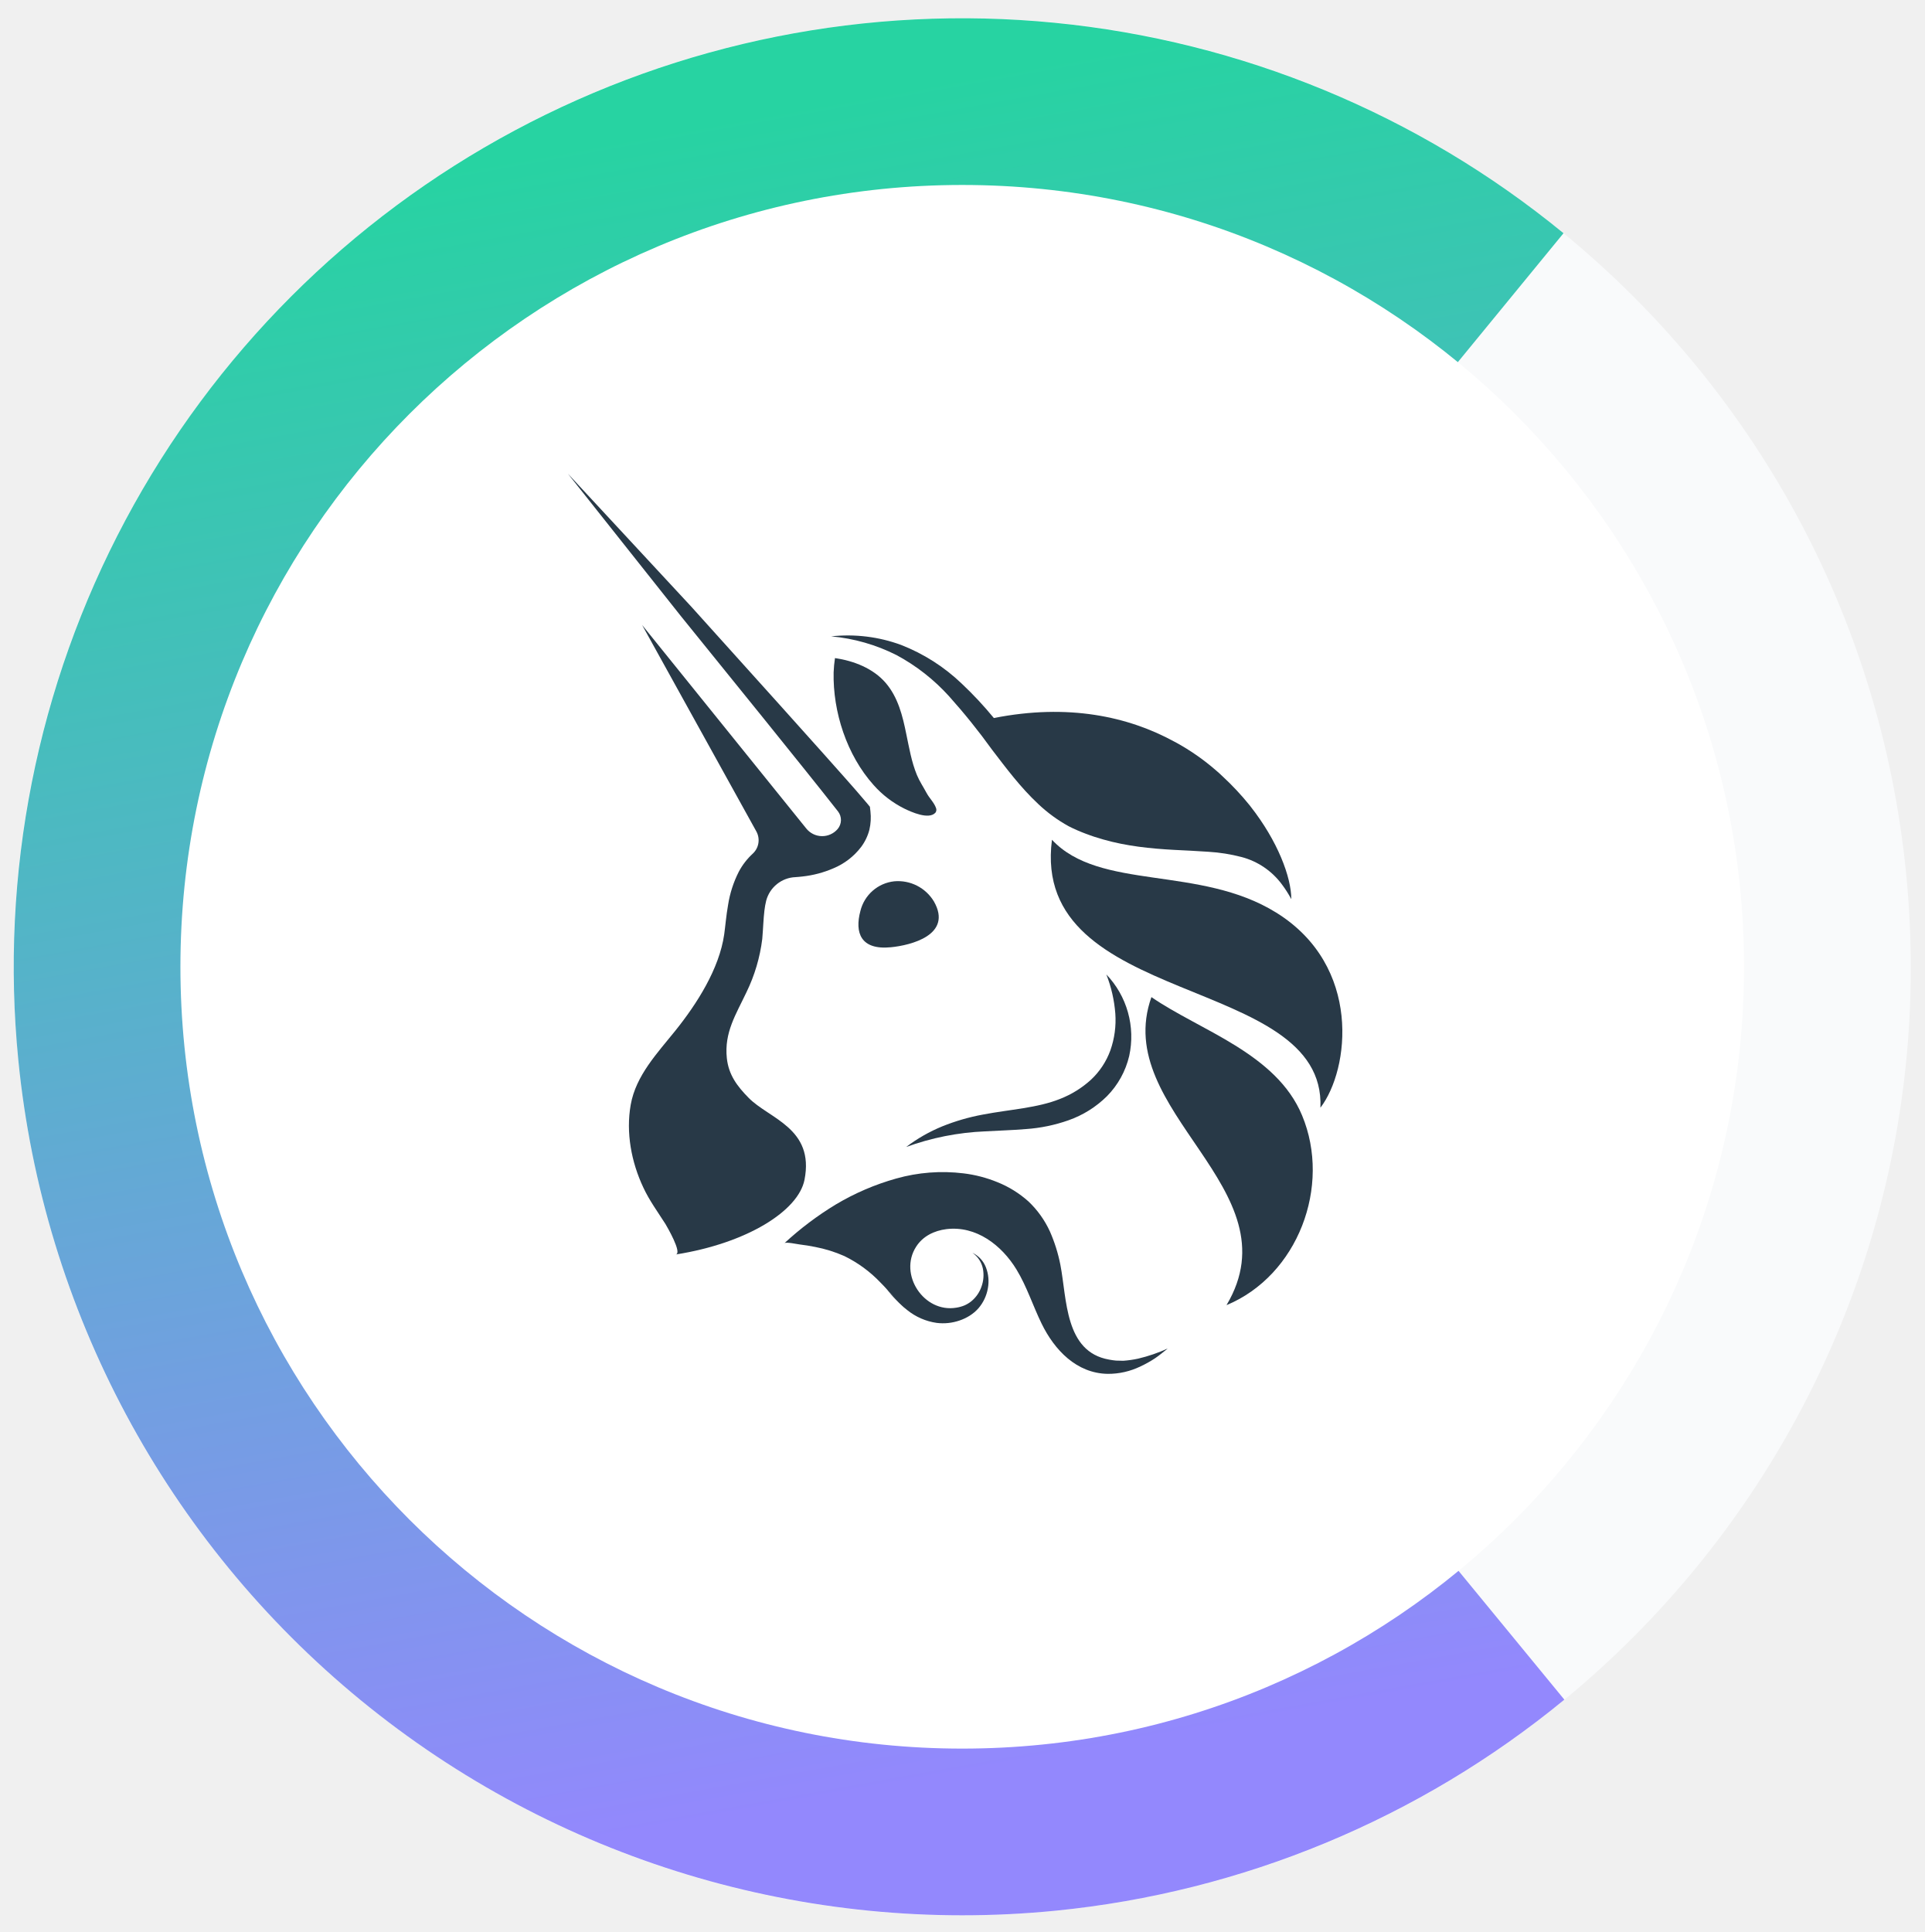
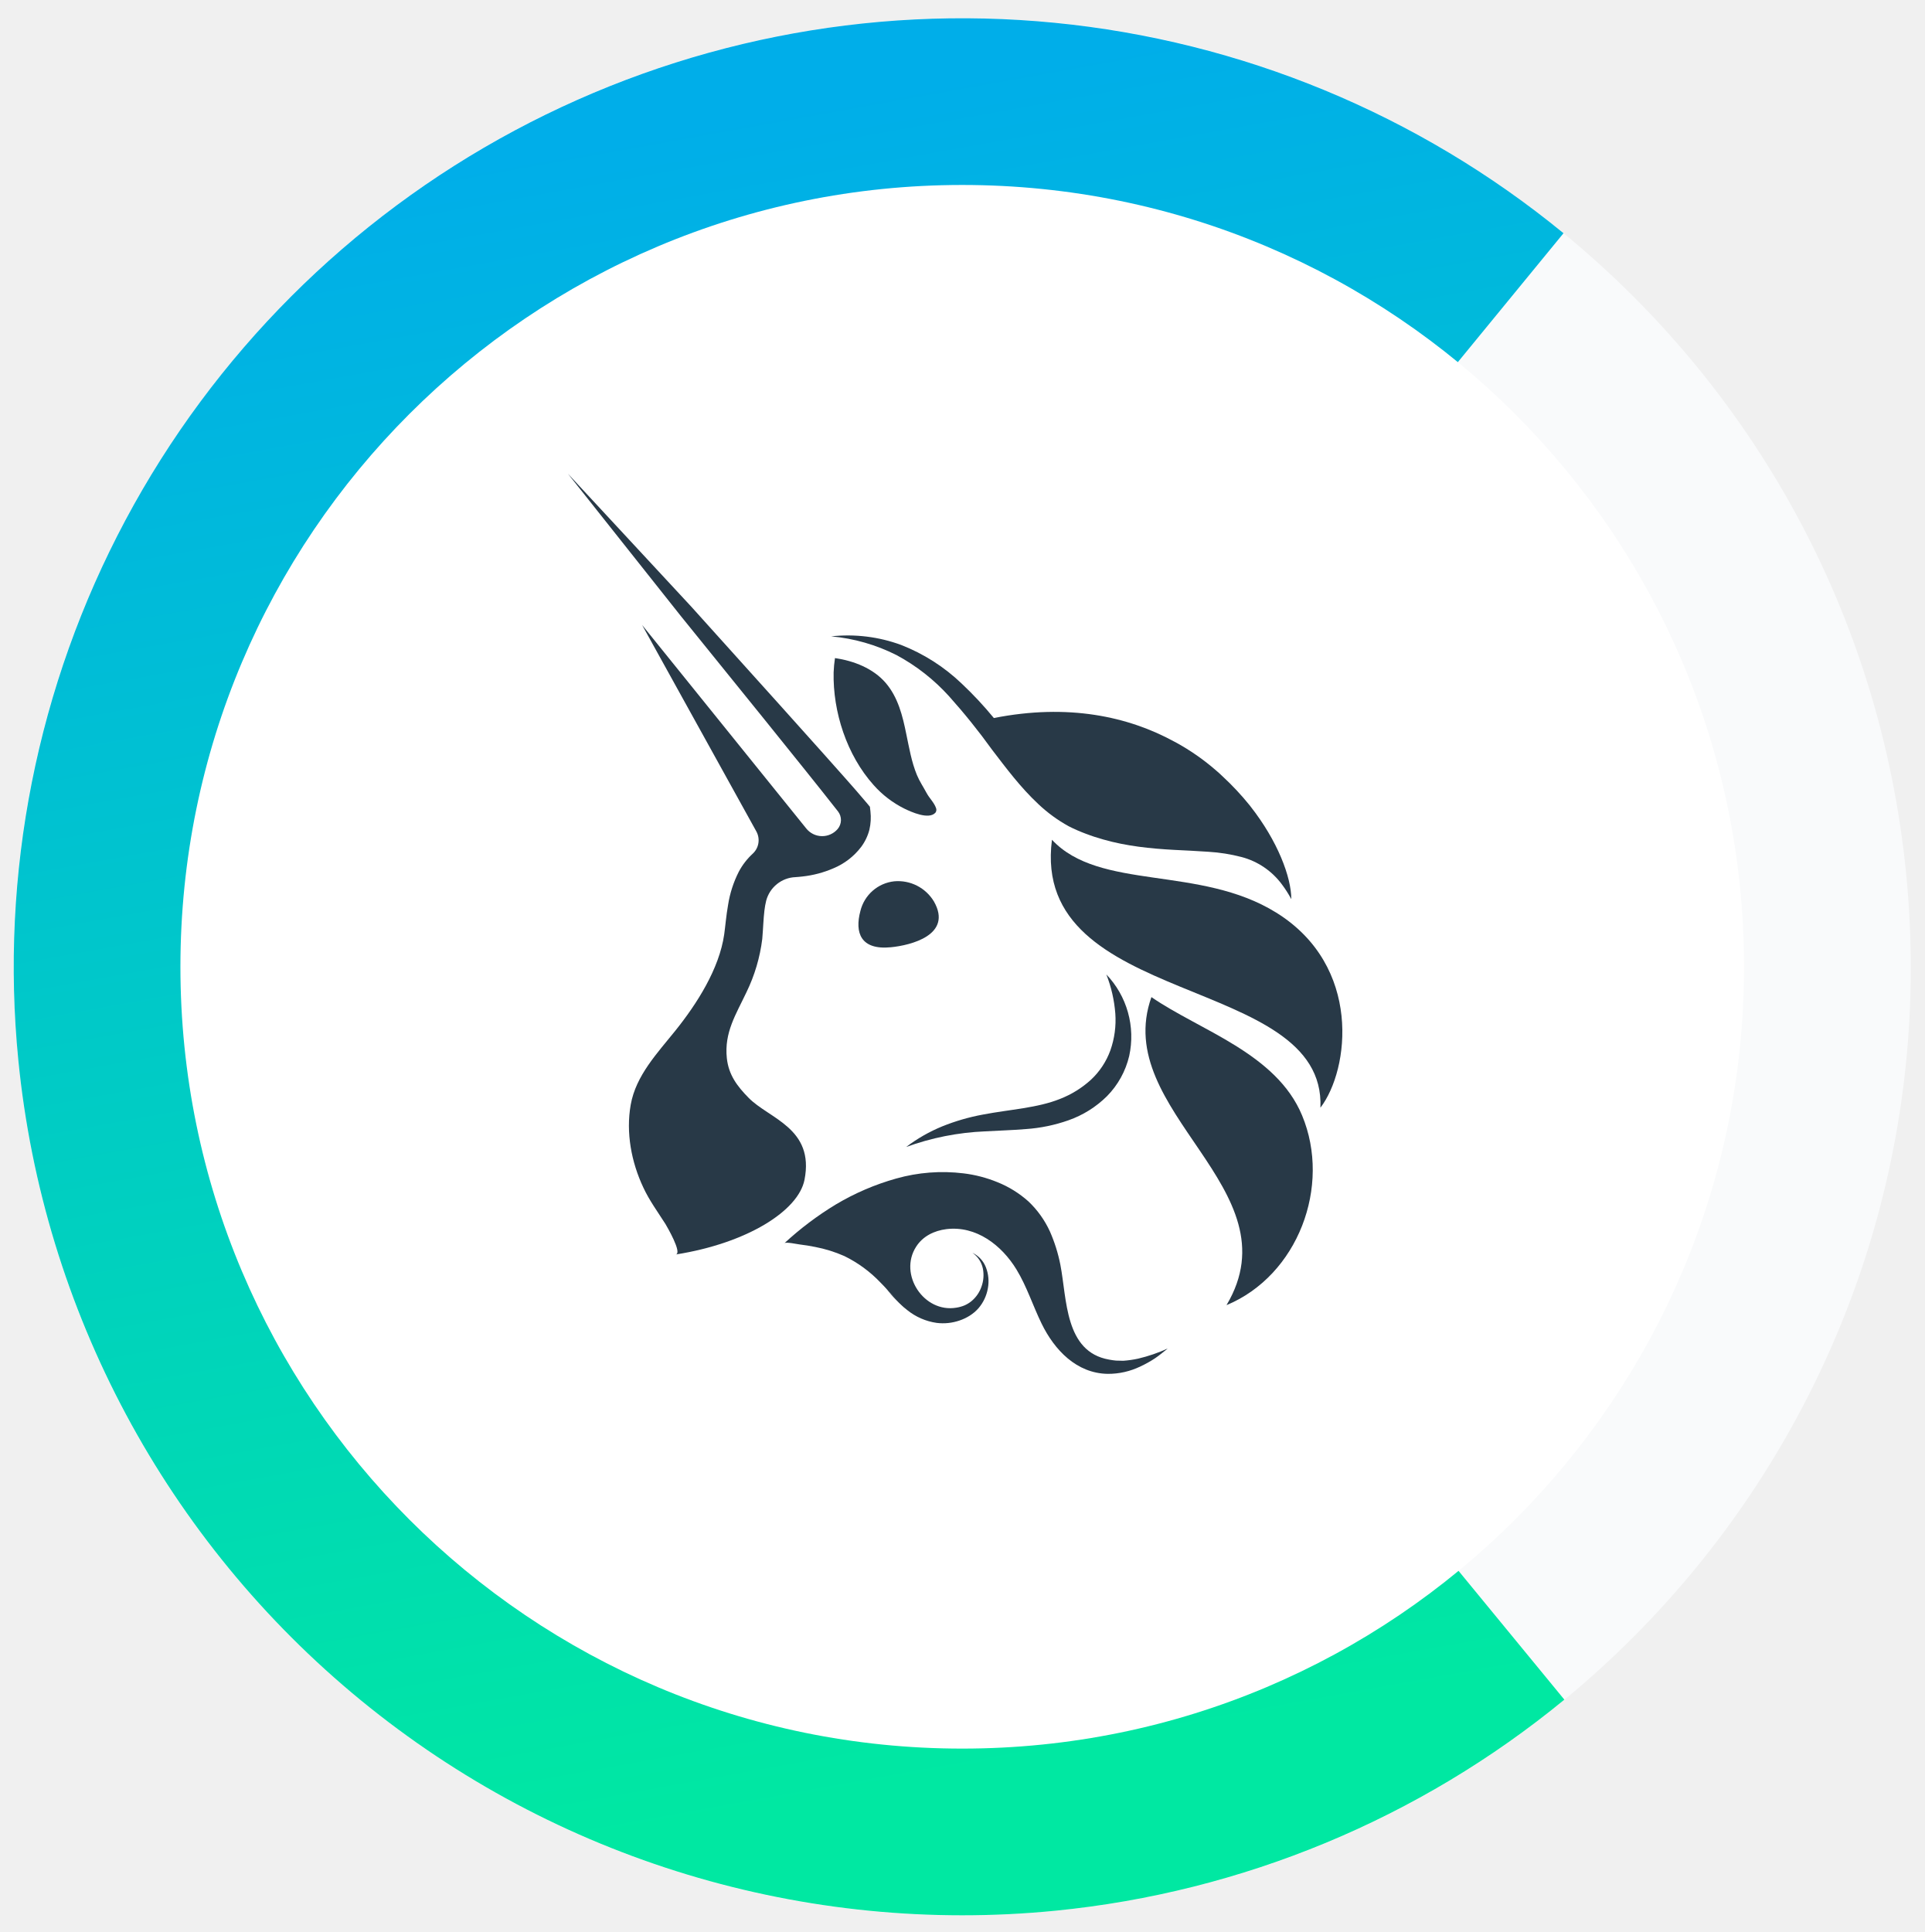
<svg xmlns="http://www.w3.org/2000/svg" width="256" height="257" viewBox="0 0 256 257" fill="none">
  <g clip-path="url(#clip0)">
    <circle cx="128" cy="128.604" r="126.175" transform="rotate(-5.6583 128 128.604)" fill="#F9FAFB" />
    <path d="M208.101 226.092C188.82 241.934 165.274 251.703 140.44 254.164C107.14 257.463 73.892 247.399 48.012 226.185C22.132 204.971 5.74 174.345 2.44 141.044C-0.02 116.211 4.939 91.206 16.689 69.191C28.44 47.175 46.456 29.139 68.457 17.363C90.459 5.586 115.458 0.598 140.294 3.03C165.131 5.462 188.688 15.203 207.988 31.023L182.537 62.072C169.378 51.285 153.316 44.643 136.382 42.985C119.449 41.327 102.404 44.728 87.403 52.758C72.401 60.787 60.118 73.085 52.106 88.095C44.094 103.105 40.714 120.154 42.391 137.086C44.641 159.791 55.818 180.672 73.463 195.136C91.109 209.6 113.777 216.463 136.482 214.213C153.414 212.535 169.468 205.875 182.614 195.073L208.101 226.092Z" fill="url(#paint0_linear)" />
    <path d="M128 232.604C185.438 232.604 232 186.042 232 128.604C232 71.166 185.438 24.604 128 24.604C70.562 24.604 24 71.166 24 128.604C24 186.042 70.562 232.604 128 232.604Z" fill="white" />
    <path d="M124.246 119.931C126.759 124.376 121.138 125.754 118.5 126.007C114.503 126.397 113.675 124.083 114.456 121.176C114.712 120.135 115.281 119.198 116.085 118.493C116.889 117.788 117.89 117.349 118.951 117.234C119.997 117.138 121.048 117.34 121.985 117.817C122.922 118.294 123.705 119.027 124.246 119.931Z" fill="#283947" />
    <path d="M139.938 111.707C137.016 134.155 176.401 129.483 175.651 147.349C179.536 142.276 181.206 128.492 169.769 121.397C159.579 115.071 146.301 118.533 139.938 111.707Z" fill="#283947" />
    <path d="M162.624 103.236C162.367 102.998 162.103 102.763 161.846 102.529C162.106 102.767 162.367 103.017 162.624 103.236Z" fill="#283947" />
    <path d="M171.778 119.605L171.755 119.57C171.399 118.906 170.994 118.271 170.543 117.669C169.215 115.862 167.31 114.567 165.147 114.001C163.707 113.627 162.234 113.395 160.75 113.306C159.245 113.197 157.711 113.134 156.161 113.052C153.054 112.881 149.872 112.561 146.764 111.671C145.987 111.449 145.21 111.206 144.46 110.914C144.072 110.773 143.71 110.621 143.326 110.457C142.941 110.293 142.549 110.106 142.16 109.907C140.699 109.103 139.345 108.115 138.132 106.968C135.739 104.732 133.859 102.196 131.974 99.737C130.198 97.269 128.292 94.898 126.264 92.634C124.263 90.417 121.897 88.561 119.271 87.147C116.552 85.772 113.598 84.924 110.565 84.65C113.711 84.307 116.894 84.697 119.865 85.789C122.864 86.959 125.605 88.707 127.934 90.937C129.455 92.369 130.882 93.898 132.208 95.514C142.075 93.563 150.077 95.296 156.227 98.66L156.367 98.73C158.325 99.797 160.159 101.077 161.837 102.547C162.105 102.781 162.369 103.015 162.614 103.253C163.924 104.462 165.143 105.767 166.262 107.156L166.347 107.269C169.98 111.889 171.774 116.693 171.778 119.605Z" fill="#283947" />
    <path d="M171.775 119.587L171.753 119.542L171.775 119.587Z" fill="#283947" />
    <path d="M111.073 87.54C113.59 87.907 116.158 88.913 117.813 90.834C119.468 92.754 120.077 95.251 120.555 97.628C120.944 99.47 121.251 101.347 121.973 103.091C122.323 103.942 122.836 104.688 123.263 105.491C123.617 106.159 124.261 106.76 124.51 107.474C124.554 107.576 124.571 107.689 124.558 107.8C124.545 107.911 124.503 108.017 124.436 108.106C123.558 109.082 121.189 107.997 120.295 107.56C118.75 106.791 117.367 105.731 116.22 104.438C112.634 100.438 110.781 94.681 110.894 89.44C110.919 88.804 110.978 88.169 111.073 87.54Z" fill="#283947" />
    <path d="M153.169 132.637C147.73 147.884 172.399 158.113 163.157 173.614C172.64 169.68 177.142 157.797 173.207 148.368C169.765 140.091 159.587 137.074 153.169 132.637Z" fill="#283947" />
    <path d="M120.536 152.578C122.018 151.455 123.639 150.53 125.357 149.826C127.096 149.127 128.9 148.604 130.742 148.265C134.397 147.567 138.014 147.395 141.052 146.165C142.553 145.577 143.934 144.717 145.127 143.629C146.282 142.551 147.166 141.214 147.707 139.726C148.261 138.157 148.486 136.489 148.367 134.829C148.23 133.045 147.828 131.291 147.175 129.626C148.529 131.041 149.515 132.77 150.045 134.659C150.576 136.548 150.635 138.539 150.216 140.456C149.741 142.485 148.715 144.343 147.252 145.822C145.804 147.255 144.058 148.347 142.14 149.022C140.309 149.667 138.4 150.061 136.464 150.193C134.599 150.349 132.797 150.392 131.025 150.497C127.444 150.648 123.906 151.349 120.536 152.578Z" fill="#283947" />
    <path d="M155.337 179.382C154.79 179.819 154.242 180.283 153.639 180.689C153.033 181.09 152.399 181.445 151.74 181.751C150.368 182.423 148.861 182.766 147.335 182.754C143.201 182.676 140.28 179.584 138.57 176.092C137.405 173.712 136.601 171.14 135.218 168.872C133.24 165.629 129.857 163.019 125.894 163.503C124.278 163.706 122.763 164.435 121.866 165.844C119.504 169.524 122.895 174.68 127.219 173.95C127.587 173.893 127.947 173.794 128.291 173.653C128.635 173.506 128.955 173.311 129.243 173.072C129.847 172.566 130.302 171.905 130.56 171.159C130.844 170.382 130.907 169.54 130.743 168.728C130.565 167.88 130.066 167.134 129.352 166.648C130.183 167.039 130.83 167.739 131.158 168.599C131.498 169.485 131.586 170.449 131.411 171.382C131.241 172.354 130.814 173.263 130.175 174.012C129.836 174.398 129.443 174.733 129.01 175.007C128.58 175.278 128.12 175.497 127.639 175.659C126.663 175.994 125.624 176.102 124.601 175.975C123.164 175.77 121.808 175.179 120.677 174.265C119.341 173.205 118.346 171.815 117.138 170.62C115.753 169.161 114.119 167.962 112.313 167.081C111.068 166.532 109.764 166.126 108.428 165.871C107.756 165.731 107.076 165.629 106.396 165.543C106.086 165.513 104.563 165.173 104.349 165.372C106.45 163.429 108.741 161.703 111.186 160.221C113.697 158.724 116.393 157.565 119.205 156.775C122.12 155.95 125.169 155.715 128.175 156.083C129.722 156.271 131.238 156.664 132.681 157.255C134.194 157.861 135.59 158.727 136.807 159.815C138.011 160.955 138.985 162.318 139.674 163.83C140.295 165.246 140.759 166.726 141.057 168.244C141.942 172.783 141.616 179.819 147.533 180.857C147.841 180.917 148.152 180.961 148.465 180.99L149.432 181.013C150.097 180.965 150.758 180.871 151.41 180.728C152.759 180.409 154.075 179.958 155.337 179.382Z" fill="#283947" />
    <path d="M120.967 174.441L120.812 174.319L120.967 174.441Z" fill="#283947" />
    <path d="M115.65 110.38C115.435 111.212 115.059 111.993 114.543 112.679C113.584 113.93 112.314 114.905 110.86 115.508C109.553 116.074 108.169 116.439 106.754 116.593C106.447 116.632 106.129 116.655 105.822 116.679C104.926 116.713 104.064 117.034 103.363 117.596C102.661 118.158 102.158 118.931 101.925 119.801C101.819 120.234 101.74 120.673 101.688 121.116C101.549 122.263 101.525 123.457 101.401 124.901C101.096 127.358 100.389 129.748 99.307 131.973C97.901 134.946 96.323 137.343 96.689 140.769C96.929 142.993 98.064 144.484 99.571 146.022C102.291 148.816 108.378 150.065 107.018 156.949C106.199 161.059 99.416 165.371 89.882 166.877C90.83 166.732 88.666 163.068 88.53 162.834C87.509 161.226 86.39 159.712 85.578 157.967C83.985 154.584 83.247 150.67 83.9 146.963C84.587 143.06 87.462 140.07 89.851 137.089C92.695 133.542 95.679 128.894 96.339 124.289C96.494 123.173 96.603 121.775 96.852 120.386C97.089 118.847 97.569 117.356 98.274 115.968C98.755 115.059 99.388 114.239 100.146 113.545C100.541 113.177 100.802 112.686 100.886 112.151C100.971 111.616 100.874 111.068 100.612 110.595L85.415 83.136L107.244 110.197C107.492 110.51 107.806 110.765 108.164 110.943C108.522 111.121 108.914 111.217 109.313 111.226C109.712 111.234 110.108 111.155 110.472 110.992C110.837 110.83 111.162 110.589 111.424 110.286C111.7 109.962 111.857 109.553 111.868 109.126C111.878 108.699 111.742 108.282 111.482 107.945C110.056 106.115 108.549 104.249 107.088 102.415L101.595 95.585L90.57 81.95L75.536 63L91.984 80.728L103.72 93.763L109.575 100.296C111.517 102.493 113.459 104.62 115.402 106.93L115.72 107.32L115.79 107.925C115.885 108.746 115.838 109.576 115.65 110.38Z" fill="#283947" />
    <path d="M120.687 174.242C119.632 173.424 118.694 172.464 117.898 171.389C118.752 172.412 119.684 173.366 120.687 174.242Z" fill="#283947" />
  </g>
  <defs>
    <linearGradient id="paint0_linear" x1="96.456" y1="15.572" x2="136.022" y2="234.931" gradientUnits="userSpaceOnUse">
-       <stop stop-color="#27D3A2" />
-       <stop offset="1" stop-color="#9388FD" />
+       <stop stop-color="#00AEE9" />
+       <stop offset="1" stop-color="#00E8A2" />
    </linearGradient>
    <clipPath id="clip0">
      <rect width="256" height="256" fill="white" transform="translate(0 0.604004)" />
    </clipPath>
  </defs>
</svg>
